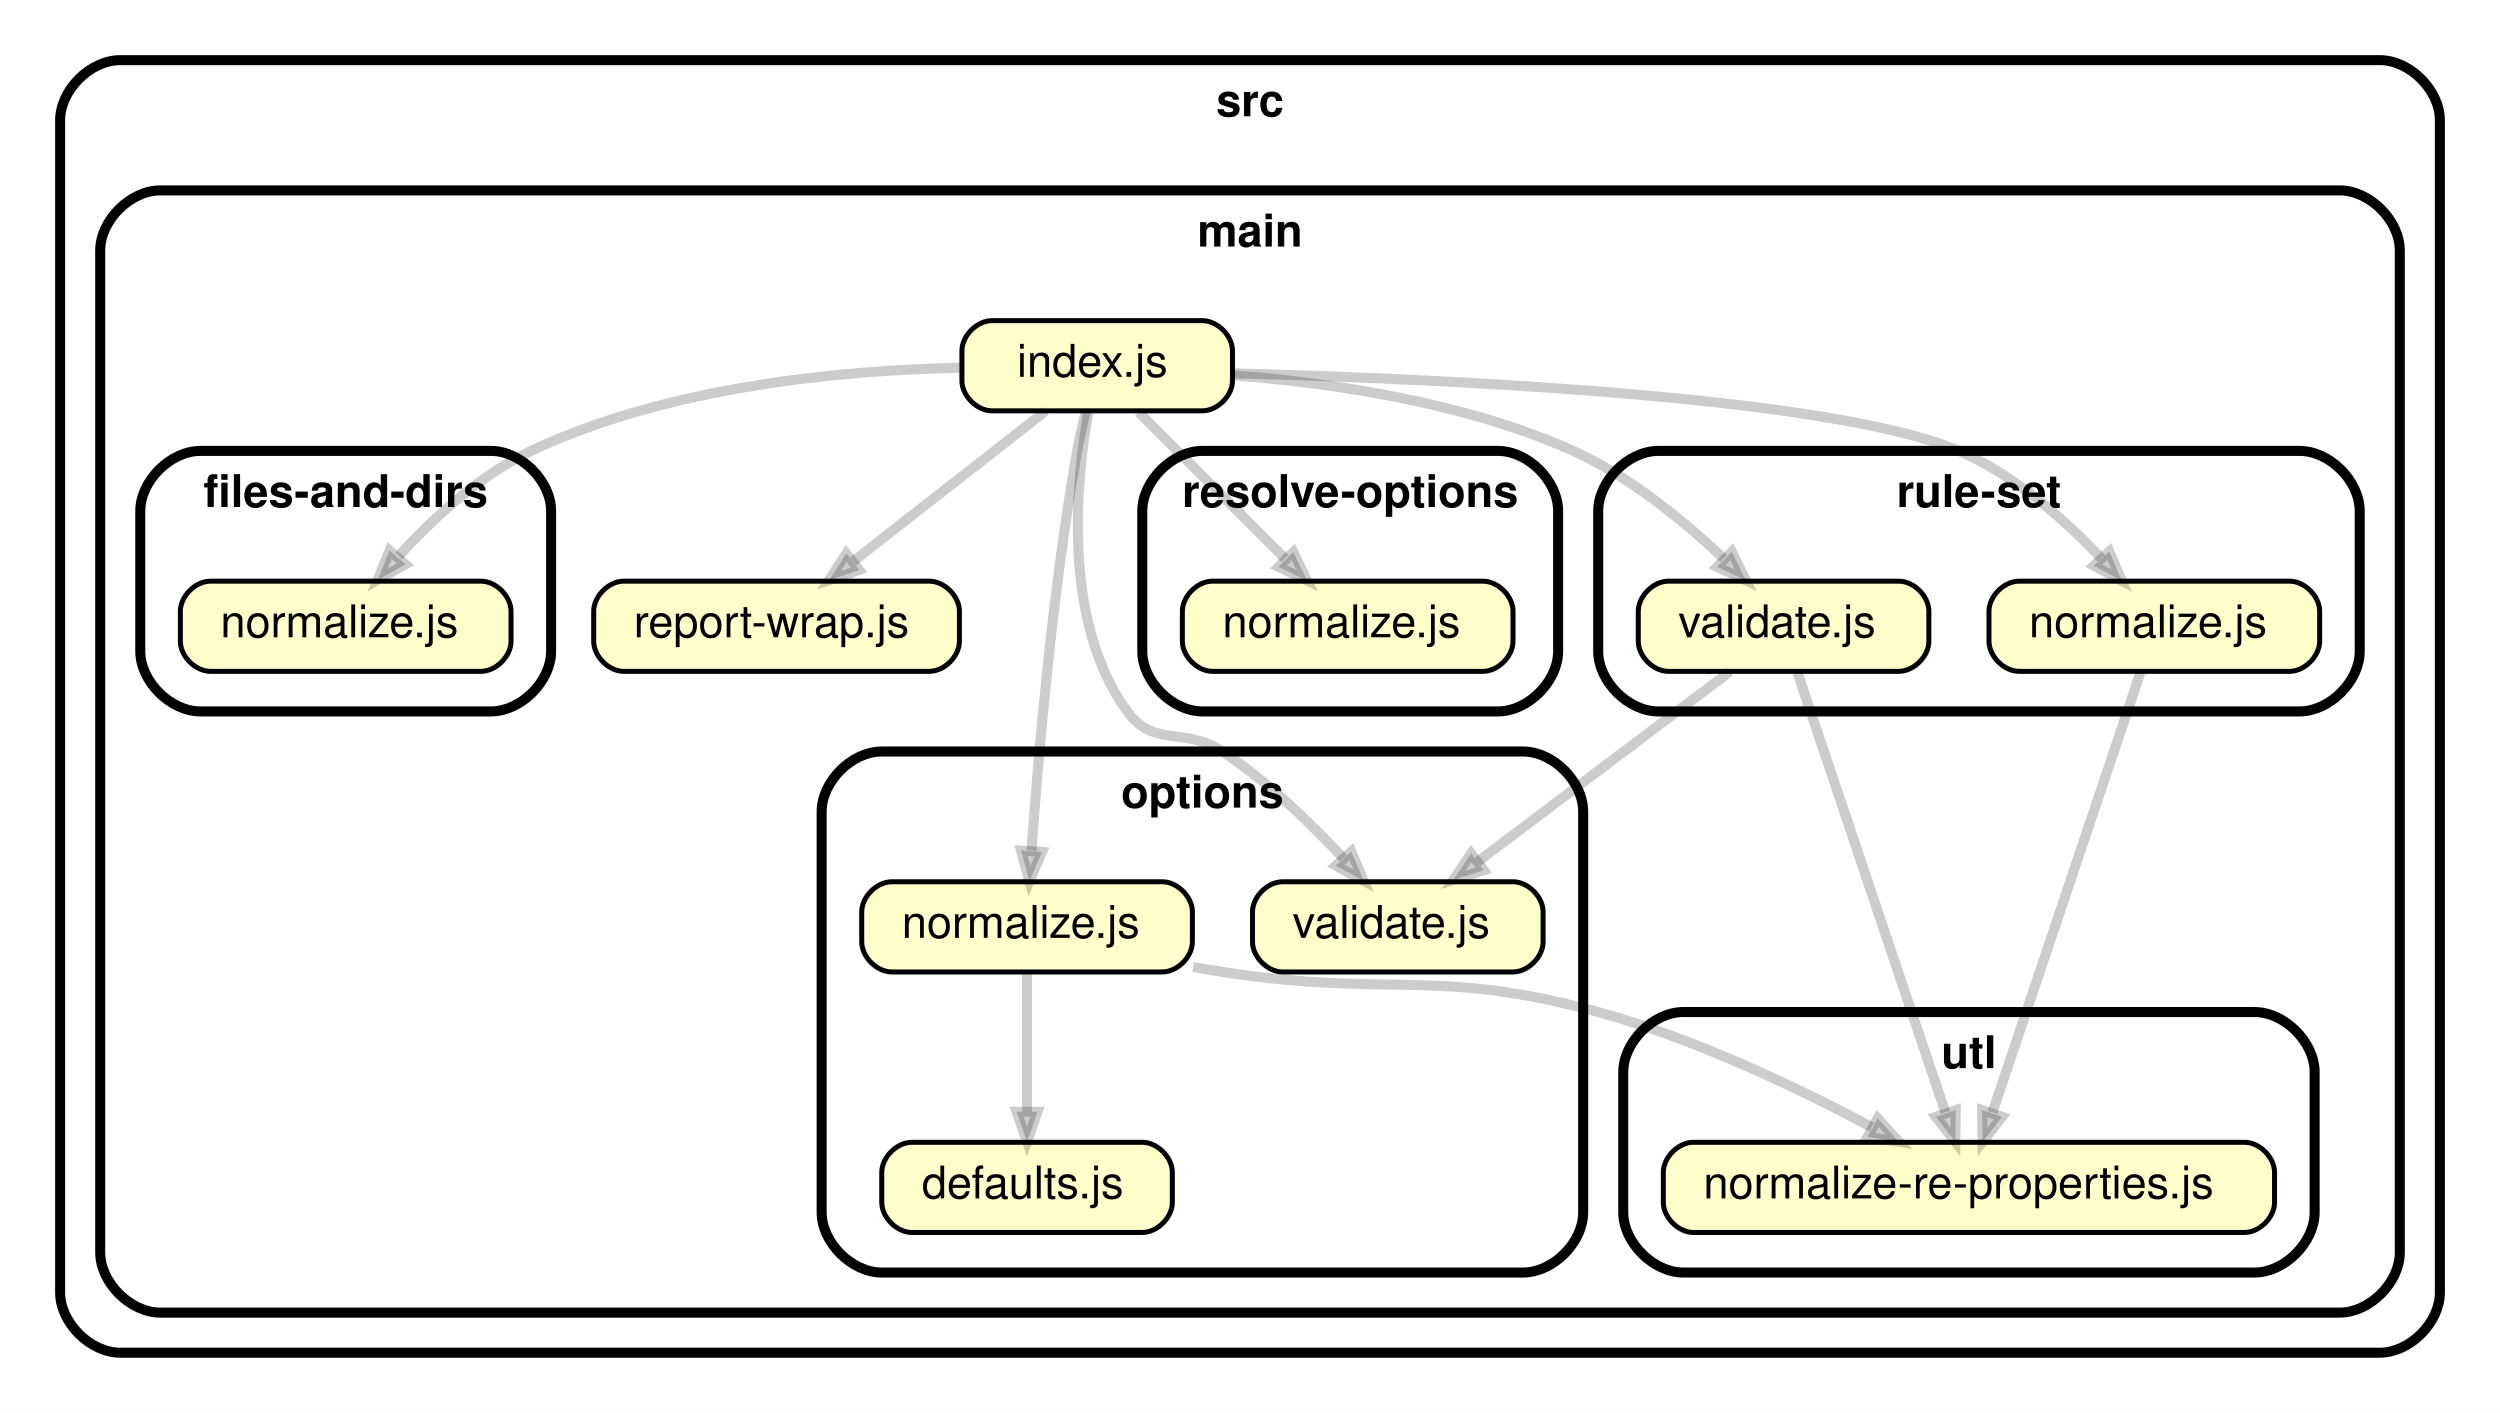
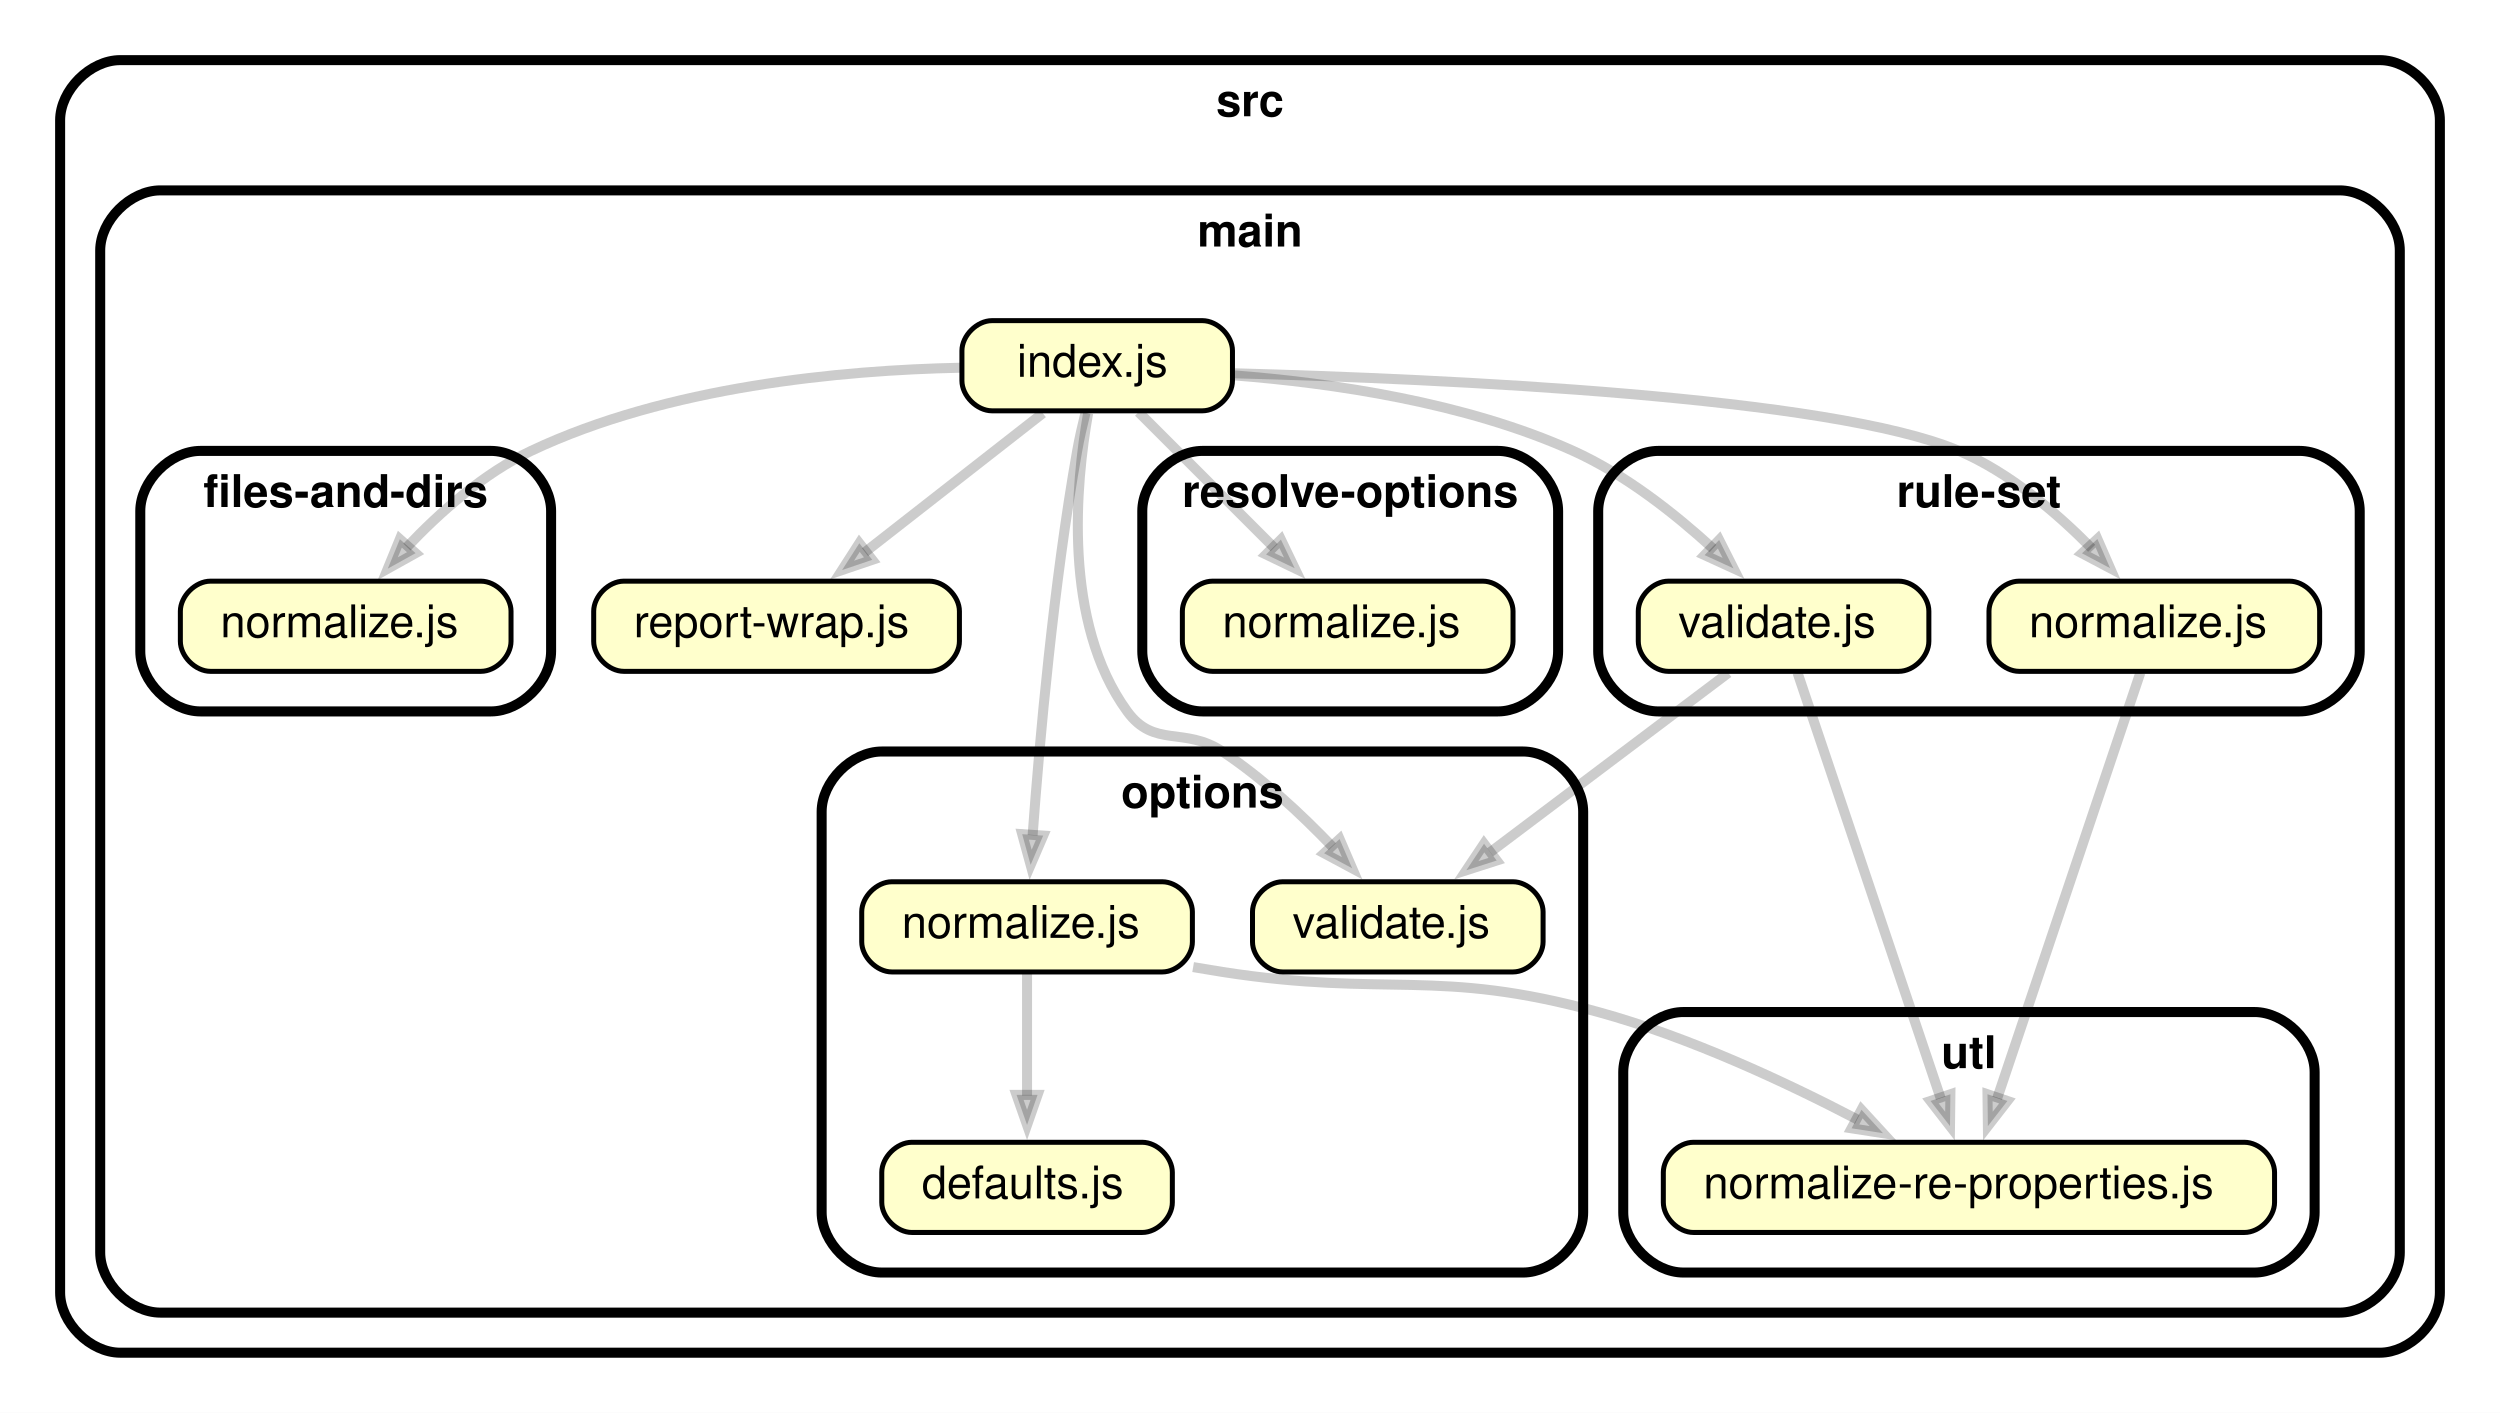
<svg xmlns="http://www.w3.org/2000/svg" xmlns:xlink="http://www.w3.org/1999/xlink" width="499pt" height="282pt" viewBox="0.00 0.00 499.00 282.00">
  <g id="graph0" class="graph" transform="scale(1 1) rotate(0) translate(4 278)">
    <polygon fill="white" stroke="none" points="-4,4 -4,-278 495,-278 495,4 -4,4" />
    <g id="clust1" class="cluster">
      <path fill="#ffffff" stroke="black" stroke-width="2" d="M20,-8C20,-8 471,-8 471,-8 477,-8 483,-14 483,-20 483,-20 483,-254 483,-254 483,-260 477,-266 471,-266 471,-266 20,-266 20,-266 14,-266 8,-260 8,-254 8,-254 8,-20 8,-20 8,-14 14,-8 20,-8" />
      <text text-anchor="middle" x="245.5" y="-254.8" font-family="Helvetica,sans-Serif" font-weight="bold" font-size="9.00">src</text>
    </g>
    <g id="clust2" class="cluster">
      <path fill="#ffffff" stroke="black" stroke-width="2" d="M28,-16C28,-16 463,-16 463,-16 469,-16 475,-22 475,-28 475,-28 475,-228 475,-228 475,-234 469,-240 463,-240 463,-240 28,-240 28,-240 22,-240 16,-234 16,-228 16,-228 16,-28 16,-28 16,-22 22,-16 28,-16" />
      <text text-anchor="middle" x="245.5" y="-228.8" font-family="Helvetica,sans-Serif" font-weight="bold" font-size="9.00">main</text>
    </g>
    <g id="clust3" class="cluster">
      <path fill="#ffffff" stroke="black" stroke-width="2" d="M36,-136C36,-136 94,-136 94,-136 100,-136 106,-142 106,-148 106,-148 106,-176 106,-176 106,-182 100,-188 94,-188 94,-188 36,-188 36,-188 30,-188 24,-182 24,-176 24,-176 24,-148 24,-148 24,-142 30,-136 36,-136" />
      <text text-anchor="middle" x="65" y="-176.8" font-family="Helvetica,sans-Serif" font-weight="bold" font-size="9.00">files-and-dirs</text>
    </g>
    <g id="clust4" class="cluster">
      <path fill="#ffffff" stroke="black" stroke-width="2" d="M172,-24C172,-24 300,-24 300,-24 306,-24 312,-30 312,-36 312,-36 312,-116 312,-116 312,-122 306,-128 300,-128 300,-128 172,-128 172,-128 166,-128 160,-122 160,-116 160,-116 160,-36 160,-36 160,-30 166,-24 172,-24" />
      <text text-anchor="middle" x="236" y="-116.8" font-family="Helvetica,sans-Serif" font-weight="bold" font-size="9.00">options</text>
    </g>
    <g id="clust5" class="cluster">
      <path fill="#ffffff" stroke="black" stroke-width="2" d="M236,-136C236,-136 295,-136 295,-136 301,-136 307,-142 307,-148 307,-148 307,-176 307,-176 307,-182 301,-188 295,-188 295,-188 236,-188 236,-188 230,-188 224,-182 224,-176 224,-176 224,-148 224,-148 224,-142 230,-136 236,-136" />
      <text text-anchor="middle" x="265.5" y="-176.8" font-family="Helvetica,sans-Serif" font-weight="bold" font-size="9.00">resolve-options</text>
    </g>
    <g id="clust6" class="cluster">
      <path fill="#ffffff" stroke="black" stroke-width="2" d="M327,-136C327,-136 455,-136 455,-136 461,-136 467,-142 467,-148 467,-148 467,-176 467,-176 467,-182 461,-188 455,-188 455,-188 327,-188 327,-188 321,-188 315,-182 315,-176 315,-176 315,-148 315,-148 315,-142 321,-136 327,-136" />
      <text text-anchor="middle" x="391" y="-176.8" font-family="Helvetica,sans-Serif" font-weight="bold" font-size="9.00">rule-set</text>
    </g>
    <g id="clust7" class="cluster">
      <path fill="#ffffff" stroke="black" stroke-width="2" d="M332,-24C332,-24 446,-24 446,-24 452,-24 458,-30 458,-36 458,-36 458,-64 458,-64 458,-70 452,-76 446,-76 446,-76 332,-76 332,-76 326,-76 320,-70 320,-64 320,-64 320,-36 320,-36 320,-30 326,-24 332,-24" />
      <text text-anchor="middle" x="389" y="-64.8" font-family="Helvetica,sans-Serif" font-weight="bold" font-size="9.00">utl</text>
    </g>
    <g id="node1" class="node">
      <g id="a_node1">
        <a xlink:href="src/main/files-and-dirs/normalize.js" xlink:title="normalize.js">
          <path fill="#ffffcc" stroke="black" d="M92,-162C92,-162 38,-162 38,-162 35,-162 32,-159 32,-156 32,-156 32,-150 32,-150 32,-147 35,-144 38,-144 38,-144 92,-144 92,-144 95,-144 98,-147 98,-150 98,-150 98,-156 98,-156 98,-159 95,-162 92,-162" />
          <text text-anchor="start" x="40" y="-150.8" font-family="Helvetica,sans-Serif" font-size="9.00">normalize.js</text>
        </a>
      </g>
    </g>
    <g id="node2" class="node">
      <g id="a_node2">
        <a xlink:href="src/main/index.js" xlink:title="index.js">
          <path fill="#ffffcc" stroke="black" d="M236,-214C236,-214 194,-214 194,-214 191,-214 188,-211 188,-208 188,-208 188,-202 188,-202 188,-199 191,-196 194,-196 194,-196 236,-196 236,-196 239,-196 242,-199 242,-202 242,-202 242,-208 242,-208 242,-211 239,-214 236,-214" />
          <text text-anchor="start" x="199" y="-202.8" font-family="Helvetica,sans-Serif" font-size="9.00">index.js</text>
        </a>
      </g>
    </g>
    <g id="edge1" class="edge">
-       <path fill="none" stroke="#000000" stroke-width="2" stroke-opacity="0.2" d="M187.68,-204.6C163.96,-204.11 129.22,-200.88 102,-188 91.75,-183.15 82.37,-174.46 75.62,-167.08" />
-       <polygon fill="#000000" fill-opacity="0.2" stroke="#000000" stroke-width="2" stroke-opacity="0.2" points="76.92,-165.37 71.38,-162.24 73.75,-168.14 76.92,-165.37" />
+       <path fill="none" stroke="#000000" stroke-width="2" stroke-opacity="0.2" d="M187.68,-204.6C163.96,-204.11 129.22,-200.88 102,-188 92.54,-183.52 83.82,-175.77 77.22,-168.8" />
+       <polygon fill="#000000" fill-opacity="0.2" stroke="#000000" stroke-width="2" stroke-opacity="0.2" points="78.95,-167.59 73.4,-164.5 75.81,-170.38 78.95,-167.59" />
    </g>
    <g id="node3" class="node">
      <g id="a_node3">
        <a xlink:href="src/main/options/normalize.js" xlink:title="normalize.js">
          <path fill="#ffffcc" stroke="black" d="M228,-102C228,-102 174,-102 174,-102 171,-102 168,-99 168,-96 168,-96 168,-90 168,-90 168,-87 171,-84 174,-84 174,-84 228,-84 228,-84 231,-84 234,-87 234,-90 234,-90 234,-96 234,-96 234,-99 231,-102 228,-102" />
          <text text-anchor="start" x="176" y="-90.8" font-family="Helvetica,sans-Serif" font-size="9.00">normalize.js</text>
        </a>
      </g>
    </g>
    <g id="edge2" class="edge">
-       <path fill="none" stroke="#000000" stroke-width="2" stroke-opacity="0.2" d="M212.74,-195.91C212.11,-193.39 211.46,-190.59 211,-188 206.02,-159.94 203.2,-126.69 201.89,-108.2" />
-       <polygon fill="#000000" fill-opacity="0.2" stroke="#000000" stroke-width="2" stroke-opacity="0.2" points="203.98,-107.95 201.48,-102.1 199.79,-108.23 203.98,-107.95" />
+       <path fill="none" stroke="#000000" stroke-width="2" stroke-opacity="0.2" d="M212.66,-195.58C212.05,-193.15 211.44,-190.48 211,-188 206.29,-161.43 203.5,-130.21 202.11,-111.27" />
+       <polygon fill="#000000" fill-opacity="0.2" stroke="#000000" stroke-width="2" stroke-opacity="0.2" points="204.22,-111.21 201.71,-105.37 200.03,-111.5 204.22,-111.21" />
    </g>
    <g id="node4" class="node">
      <g id="a_node4">
        <a xlink:href="src/main/options/validate.js" xlink:title="validate.js">
          <path fill="#ffffcc" stroke="black" d="M298,-102C298,-102 252,-102 252,-102 249,-102 246,-99 246,-96 246,-96 246,-90 246,-90 246,-87 249,-84 252,-84 252,-84 298,-84 298,-84 301,-84 304,-87 304,-90 304,-90 304,-96 304,-96 304,-99 301,-102 298,-102" />
          <text text-anchor="start" x="254" y="-90.8" font-family="Helvetica,sans-Serif" font-size="9.00">validate.js</text>
        </a>
      </g>
    </g>
    <g id="edge3" class="edge">
-       <path fill="none" stroke="#000000" stroke-width="2" stroke-opacity="0.2" d="M213.27,-195.97C210.79,-182.24 207.87,-154 221,-136 226.4,-128.6 232.36,-133.06 240,-128 248.95,-122.07 257.62,-113.68 264.09,-106.72" />
-       <polygon fill="#000000" fill-opacity="0.2" stroke="#000000" stroke-width="2" stroke-opacity="0.2" points="265.73,-108.03 268.2,-102.17 262.62,-105.22 265.73,-108.03" />
+       <path fill="none" stroke="#000000" stroke-width="2" stroke-opacity="0.2" d="M213.19,-195.52C210.73,-181.64 208.01,-153.81 221,-136 226.4,-128.6 232.36,-133.06 240,-128 247.99,-122.71 255.75,-115.46 261.93,-109.01" />
+       <polygon fill="#000000" fill-opacity="0.2" stroke="#000000" stroke-width="2" stroke-opacity="0.2" points="263.38,-110.53 265.89,-104.69 260.29,-107.69 263.38,-110.53" />
    </g>
    <g id="node5" class="node">
      <g id="a_node5">
        <a xlink:href="src/main/report-wrap.js" xlink:title="report-wrap.js">
          <path fill="#ffffcc" stroke="black" d="M181.5,-162C181.5,-162 120.5,-162 120.5,-162 117.5,-162 114.5,-159 114.5,-156 114.5,-156 114.5,-150 114.5,-150 114.5,-147 117.5,-144 120.5,-144 120.5,-144 181.5,-144 181.5,-144 184.5,-144 187.5,-147 187.5,-150 187.5,-150 187.5,-156 187.5,-156 187.5,-159 184.5,-162 181.5,-162" />
          <text text-anchor="start" x="122.5" y="-150.8" font-family="Helvetica,sans-Serif" font-size="9.00">report-wrap.js</text>
        </a>
      </g>
    </g>
    <g id="edge4" class="edge">
-       <path fill="none" stroke="#000000" stroke-width="2" stroke-opacity="0.2" d="M204.72,-195.97C194.33,-187.85 178.16,-175.22 166.27,-165.93" />
-       <polygon fill="#000000" fill-opacity="0.2" stroke="#000000" stroke-width="2" stroke-opacity="0.2" points="167.49,-164.22 161.47,-162.18 164.91,-167.53 167.49,-164.22" />
+       <path fill="none" stroke="#000000" stroke-width="2" stroke-opacity="0.2" d="M204.14,-195.52C194.43,-187.93 180.01,-176.67 168.65,-167.79" />
+       <polygon fill="#000000" fill-opacity="0.2" stroke="#000000" stroke-width="2" stroke-opacity="0.2" points="170.1,-166.26 164.08,-164.22 167.52,-169.57 170.1,-166.26" />
    </g>
    <g id="node6" class="node">
      <g id="a_node6">
        <a xlink:href="src/main/resolve-options/normalize.js" xlink:title="normalize.js">
          <path fill="#ffffcc" stroke="black" d="M292,-162C292,-162 238,-162 238,-162 235,-162 232,-159 232,-156 232,-156 232,-150 232,-150 232,-147 235,-144 238,-144 238,-144 292,-144 292,-144 295,-144 298,-147 298,-150 298,-150 298,-156 298,-156 298,-159 295,-162 292,-162" />
          <text text-anchor="start" x="240" y="-150.8" font-family="Helvetica,sans-Serif" font-size="9.00">normalize.js</text>
        </a>
      </g>
    </g>
    <g id="edge5" class="edge">
-       <path fill="none" stroke="#000000" stroke-width="2" stroke-opacity="0.2" d="M223.26,-195.74C231.19,-187.81 243.3,-175.7 252.43,-166.57" />
-       <polygon fill="#000000" fill-opacity="0.2" stroke="#000000" stroke-width="2" stroke-opacity="0.2" points="254.14,-167.83 256.9,-162.1 251.17,-164.86 254.14,-167.83" />
+       <path fill="none" stroke="#000000" stroke-width="2" stroke-opacity="0.2" d="M223.26,-195.74C230.59,-188.41 241.49,-177.51 250.32,-168.68" />
+       <polygon fill="#000000" fill-opacity="0.2" stroke="#000000" stroke-width="2" stroke-opacity="0.2" points="251.67,-170.3 254.42,-164.58 248.7,-167.33 251.67,-170.3" />
    </g>
    <g id="node7" class="node">
      <g id="a_node7">
        <a xlink:href="src/main/rule-set/normalize.js" xlink:title="normalize.js">
          <path fill="#ffffcc" stroke="black" d="M453,-162C453,-162 399,-162 399,-162 396,-162 393,-159 393,-156 393,-156 393,-150 393,-150 393,-147 396,-144 399,-144 399,-144 453,-144 453,-144 456,-144 459,-147 459,-150 459,-150 459,-156 459,-156 459,-159 456,-162 453,-162" />
          <text text-anchor="start" x="401" y="-150.8" font-family="Helvetica,sans-Serif" font-size="9.00">normalize.js</text>
        </a>
      </g>
    </g>
    <g id="edge6" class="edge">
-       <path fill="none" stroke="#000000" stroke-width="2" stroke-opacity="0.2" d="M242.15,-203.49C283.88,-202.38 361.64,-198.87 387,-188 398.08,-183.25 408.25,-174.14 415.43,-166.55" />
-       <polygon fill="#000000" fill-opacity="0.2" stroke="#000000" stroke-width="2" stroke-opacity="0.2" points="417.02,-167.92 419.5,-162.07 413.91,-165.1 417.02,-167.92" />
+       <path fill="none" stroke="#000000" stroke-width="2" stroke-opacity="0.2" d="M242.49,-203.49C284.3,-202.36 361.71,-198.84 387,-188 397.11,-183.67 406.48,-175.69 413.5,-168.56" />
+       <polygon fill="#000000" fill-opacity="0.2" stroke="#000000" stroke-width="2" stroke-opacity="0.2" points="414.64,-170.42 417.18,-164.59 411.56,-167.56 414.64,-170.42" />
    </g>
    <g id="node8" class="node">
      <g id="a_node8">
        <a xlink:href="src/main/rule-set/validate.js" xlink:title="validate.js">
          <path fill="#ffffcc" stroke="black" d="M375,-162C375,-162 329,-162 329,-162 326,-162 323,-159 323,-156 323,-156 323,-150 323,-150 323,-147 326,-144 329,-144 329,-144 375,-144 375,-144 378,-144 381,-147 381,-150 381,-150 381,-156 381,-156 381,-159 378,-162 375,-162" />
          <text text-anchor="start" x="331" y="-150.8" font-family="Helvetica,sans-Serif" font-size="9.00">validate.js</text>
        </a>
      </g>
    </g>
    <g id="edge7" class="edge">
-       <path fill="none" stroke="#000000" stroke-width="2" stroke-opacity="0.2" d="M242.27,-203.08C261.87,-201.56 288.5,-197.7 310,-188 321.33,-182.89 332.18,-173.96 340.02,-166.54" />
-       <polygon fill="#000000" fill-opacity="0.2" stroke="#000000" stroke-width="2" stroke-opacity="0.2" points="341.67,-167.86 344.48,-162.15 338.73,-164.86 341.67,-167.86" />
+       <path fill="none" stroke="#000000" stroke-width="2" stroke-opacity="0.2" d="M242.27,-203.08C261.87,-201.56 288.5,-197.7 310,-188 320.35,-183.33 330.29,-175.49 337.91,-168.51" />
+       <polygon fill="#000000" fill-opacity="0.2" stroke="#000000" stroke-width="2" stroke-opacity="0.2" points="339.14,-170.23 342.01,-164.55 336.23,-167.2 339.14,-170.23" />
    </g>
    <g id="node9" class="node">
      <g id="a_node9">
        <a xlink:href="src/main/options/defaults.js" xlink:title="defaults.js">
          <path fill="#ffffcc" stroke="black" d="M224,-50C224,-50 178,-50 178,-50 175,-50 172,-47 172,-44 172,-44 172,-38 172,-38 172,-35 175,-32 178,-32 178,-32 224,-32 224,-32 227,-32 230,-35 230,-38 230,-38 230,-44 230,-44 230,-47 227,-50 224,-50" />
          <text text-anchor="start" x="180" y="-38.8" font-family="Helvetica,sans-Serif" font-size="9.00">defaults.js</text>
        </a>
      </g>
    </g>
    <g id="edge9" class="edge">
-       <path fill="none" stroke="#000000" stroke-width="2" stroke-opacity="0.2" d="M201,-83.74C201,-76.24 201,-65.02 201,-56.1" />
-       <polygon fill="#000000" fill-opacity="0.2" stroke="#000000" stroke-width="2" stroke-opacity="0.2" points="203.1,-56.1 201,-50.1 198.9,-56.1 203.1,-56.1" />
+       <path fill="none" stroke="#000000" stroke-width="2" stroke-opacity="0.2" d="M201,-83.74C201,-77.12 201,-67.61 201,-59.33" />
+       <polygon fill="#000000" fill-opacity="0.2" stroke="#000000" stroke-width="2" stroke-opacity="0.2" points="203.1,-59.46 201,-53.46 198.9,-59.46 203.1,-59.46" />
    </g>
    <g id="node10" class="node">
      <g id="a_node10">
        <a xlink:href="src/main/utl/normalize-re-properties.js" xlink:title="normalize-re-properties.js">
          <path fill="#ffffcc" stroke="black" d="M444,-50C444,-50 334,-50 334,-50 331,-50 328,-47 328,-44 328,-44 328,-38 328,-38 328,-35 331,-32 334,-32 334,-32 444,-32 444,-32 447,-32 450,-35 450,-38 450,-38 450,-44 450,-44 450,-47 447,-50 444,-50" />
          <text text-anchor="start" x="336" y="-38.8" font-family="Helvetica,sans-Serif" font-size="9.00">normalize-re-properties.js</text>
        </a>
      </g>
    </g>
    <g id="edge8" class="edge">
-       <path fill="none" stroke="#000000" stroke-width="2" stroke-opacity="0.2" d="M234.15,-84.97C236.13,-84.63 238.09,-84.3 240,-84 273.12,-78.85 282.68,-84.89 315,-76 334.38,-70.67 355.05,-60.78 369.6,-53.03" />
-       <polygon fill="#000000" fill-opacity="0.2" stroke="#000000" stroke-width="2" stroke-opacity="0.2" points="370.78,-54.78 375.06,-50.08 368.78,-51.09 370.78,-54.78" />
+       <path fill="none" stroke="#000000" stroke-width="2" stroke-opacity="0.2" d="M234.15,-84.97C236.13,-84.63 238.09,-84.3 240,-84 273.12,-78.85 282.68,-84.89 315,-76 333.12,-71.02 352.37,-62.04 366.7,-54.56" />
+       <polygon fill="#000000" fill-opacity="0.2" stroke="#000000" stroke-width="2" stroke-opacity="0.2" points="367.55,-56.49 371.85,-51.81 365.57,-52.79 367.55,-56.49" />
    </g>
    <g id="edge10" class="edge">
-       <path fill="none" stroke="#000000" stroke-width="2" stroke-opacity="0.2" d="M423.22,-143.73C416.92,-125.01 401.51,-79.19 393.7,-55.97" />
-       <polygon fill="#000000" fill-opacity="0.2" stroke="#000000" stroke-width="2" stroke-opacity="0.2" points="395.62,-55.08 391.71,-50.06 391.64,-56.42 395.62,-55.08" />
+       <path fill="none" stroke="#000000" stroke-width="2" stroke-opacity="0.2" d="M423.22,-143.73C417.17,-125.74 402.69,-82.71 394.64,-58.78" />
+       <polygon fill="#000000" fill-opacity="0.2" stroke="#000000" stroke-width="2" stroke-opacity="0.2" points="396.68,-58.25 392.78,-53.23 392.7,-59.59 396.68,-58.25" />
    </g>
    <g id="edge11" class="edge">
-       <path fill="none" stroke="#000000" stroke-width="2" stroke-opacity="0.2" d="M341.29,-143.94C328.23,-134.09 306.01,-117.36 290.93,-106" />
-       <polygon fill="#000000" fill-opacity="0.2" stroke="#000000" stroke-width="2" stroke-opacity="0.2" points="292.17,-104.3 286.11,-102.37 289.64,-107.66 292.17,-104.3" />
+       <path fill="none" stroke="#000000" stroke-width="2" stroke-opacity="0.2" d="M340.97,-143.69C328.57,-134.35 308.26,-119.05 293.44,-107.89" />
+       <polygon fill="#000000" fill-opacity="0.2" stroke="#000000" stroke-width="2" stroke-opacity="0.2" points="294.74,-106.24 288.68,-104.3 292.21,-109.59 294.74,-106.24" />
    </g>
    <g id="edge12" class="edge">
-       <path fill="none" stroke="#000000" stroke-width="2" stroke-opacity="0.2" d="M354.78,-143.73C361.08,-125.01 376.49,-79.19 384.3,-55.97" />
-       <polygon fill="#000000" fill-opacity="0.2" stroke="#000000" stroke-width="2" stroke-opacity="0.2" points="386.36,-56.42 386.29,-50.06 382.38,-55.08 386.36,-56.42" />
+       <path fill="none" stroke="#000000" stroke-width="2" stroke-opacity="0.2" d="M354.78,-143.73C360.83,-125.74 375.31,-82.71 383.36,-58.78" />
+       <polygon fill="#000000" fill-opacity="0.2" stroke="#000000" stroke-width="2" stroke-opacity="0.2" points="385.3,-59.59 385.22,-53.23 381.32,-58.25 385.3,-59.59" />
    </g>
  </g>
</svg>
